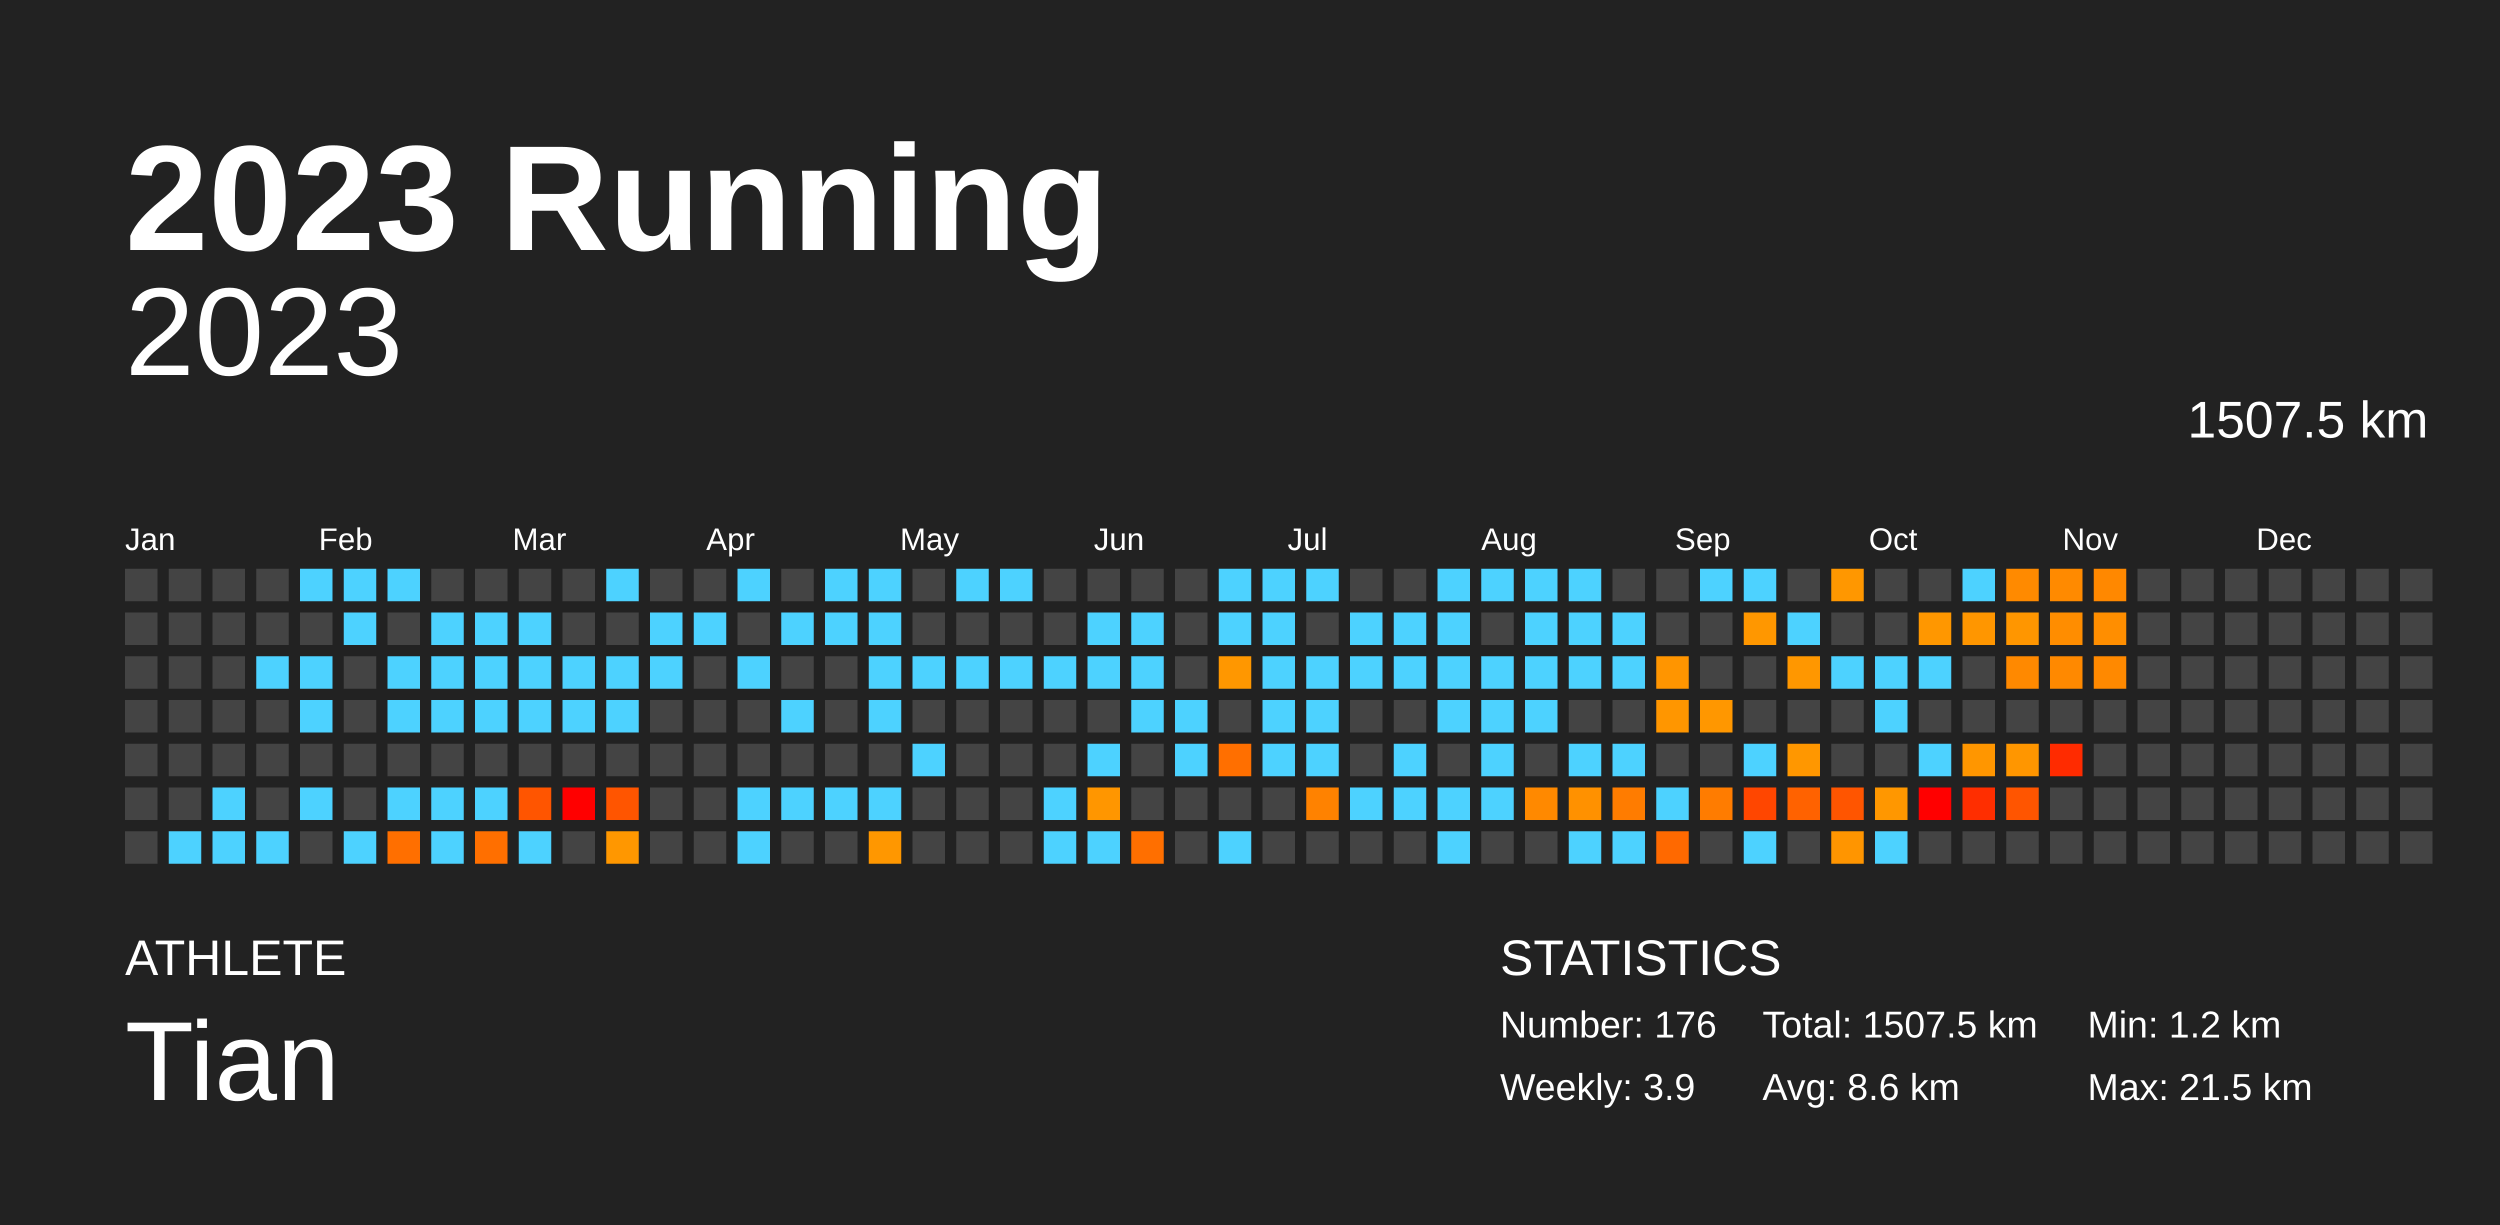
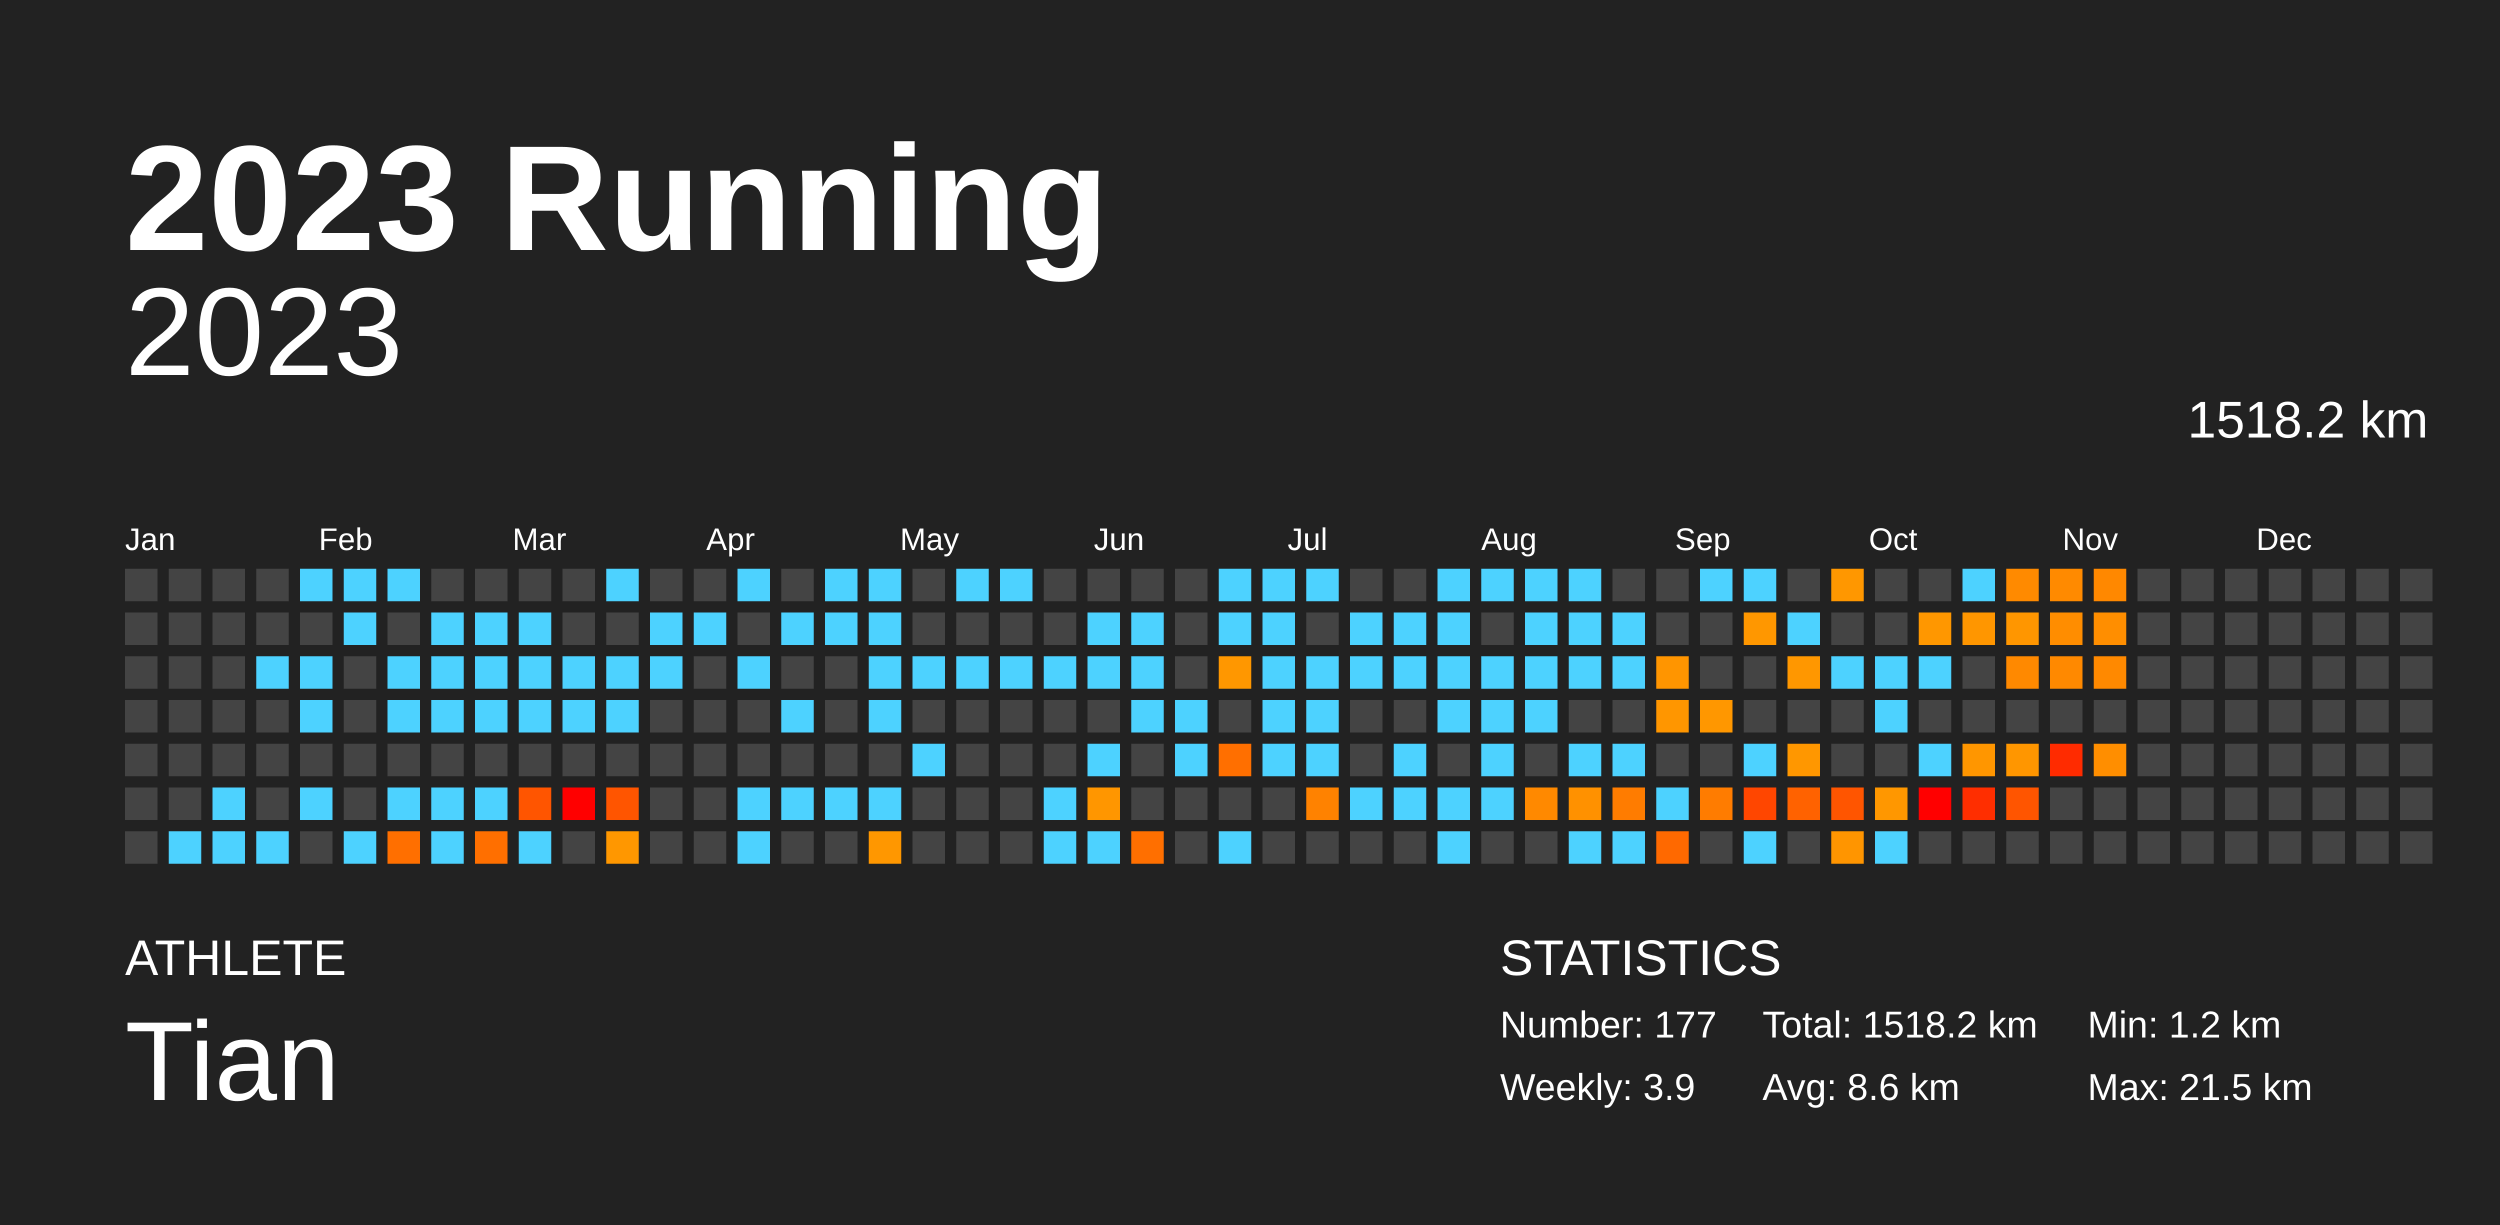
<svg xmlns="http://www.w3.org/2000/svg" baseProfile="full" height="98mm" version="1.1" viewBox="0,0,200,98" width="200mm">
  <defs />
  <rect fill="#222222" height="98" width="200" x="0" y="0" />
  <text fill="#FFFFFF" style="font-size:12px; font-family:Arial; font-weight:bold;" x="10" y="20">2023 Running</text>
  <text fill="#FFFFFF" style="font-size:4px; font-family:Arial" x="10" y="78">ATHLETE</text>
  <text fill="#FFFFFF" style="font-size:9px; font-family:Arial" x="10" y="88">Tian</text>
  <text fill="#FFFFFF" style="font-size:4px; font-family:Arial" x="120" y="78">STATISTICS</text>
-   <text fill="#FFFFFF" style="font-size:3px; font-family:Arial" x="120" y="83">Number: 176</text>
+   <text fill="#FFFFFF" style="font-size:3px; font-family:Arial" x="120" y="83">Number: 177</text>
  <text fill="#FFFFFF" style="font-size:3px; font-family:Arial" x="120" y="88">Weekly: 3.9</text>
-   <text fill="#FFFFFF" style="font-size:3px; font-family:Arial" x="141" y="83">Total: 1507.5 km</text>
+   <text fill="#FFFFFF" style="font-size:3px; font-family:Arial" x="141" y="83">Total: 1518.2 km</text>
  <text fill="#FFFFFF" style="font-size:3px; font-family:Arial" x="141" y="88">Avg: 8.6 km</text>
  <text fill="#FFFFFF" style="font-size:3px; font-family:Arial" x="167" y="83">Min: 1.2 km</text>
  <text fill="#FFFFFF" style="font-size:3px; font-family:Arial" x="167" y="88">Max: 21.5 km</text>
  <text alignment-baseline="hanging" fill="#FFFFFF" style="font-size:10.0px; font-family:Arial;" x="10" y="30">2023</text>
-   <text alignment-baseline="hanging" fill="#FFFFFF" style="font-size:4.125px; font-family:Arial;" x="175" y="35">1507.5 km</text>
+   <text alignment-baseline="hanging" fill="#FFFFFF" style="font-size:4.125px; font-family:Arial;" x="175" y="35">1518.2 km</text>
  <text fill="#FFFFFF" style="font-size:2.5px; font-family:Arial" x="10.0" y="44">Jan</text>
  <text fill="#FFFFFF" style="font-size:2.5px; font-family:Arial" x="25.5" y="44">Feb</text>
  <text fill="#FFFFFF" style="font-size:2.5px; font-family:Arial" x="41.0" y="44">Mar</text>
  <text fill="#FFFFFF" style="font-size:2.5px; font-family:Arial" x="56.5" y="44">Apr</text>
  <text fill="#FFFFFF" style="font-size:2.5px; font-family:Arial" x="72.0" y="44">May</text>
  <text fill="#FFFFFF" style="font-size:2.5px; font-family:Arial" x="87.5" y="44">Jun</text>
  <text fill="#FFFFFF" style="font-size:2.5px; font-family:Arial" x="103.0" y="44">Jul</text>
  <text fill="#FFFFFF" style="font-size:2.5px; font-family:Arial" x="118.5" y="44">Aug</text>
  <text fill="#FFFFFF" style="font-size:2.5px; font-family:Arial" x="134.0" y="44">Sep</text>
  <text fill="#FFFFFF" style="font-size:2.5px; font-family:Arial" x="149.5" y="44">Oct</text>
  <text fill="#FFFFFF" style="font-size:2.5px; font-family:Arial" x="165.0" y="44">Nov</text>
  <text fill="#FFFFFF" style="font-size:2.5px; font-family:Arial" x="180.5" y="44">Dec</text>
  <rect fill="#444444" height="2.6" width="2.6" x="10.0" y="45.5" />
  <rect fill="#444444" height="2.6" width="2.6" x="10.0" y="49.0" />
  <rect fill="#444444" height="2.6" width="2.6" x="10.0" y="52.5" />
  <rect fill="#444444" height="2.6" width="2.6" x="10.0" y="56.0" />
  <rect fill="#444444" height="2.6" width="2.6" x="10.0" y="59.5" />
  <rect fill="#444444" height="2.6" width="2.6" x="10.0" y="63.0" />
  <rect fill="#444444" height="2.6" width="2.6" x="10.0" y="66.5" />
  <rect fill="#444444" height="2.6" width="2.6" x="13.5" y="45.5" />
  <rect fill="#444444" height="2.6" width="2.6" x="13.5" y="49.0" />
  <rect fill="#444444" height="2.6" width="2.6" x="13.5" y="52.5" />
  <rect fill="#444444" height="2.6" width="2.6" x="13.5" y="56.0" />
  <rect fill="#444444" height="2.6" width="2.6" x="13.5" y="59.5" />
  <rect fill="#444444" height="2.6" width="2.6" x="13.5" y="63.0" />
  <rect fill="#4dd2ff" height="2.6" width="2.6" x="13.5" y="66.5" />
  <rect fill="#444444" height="2.6" width="2.6" x="17.0" y="45.5" />
  <rect fill="#444444" height="2.6" width="2.6" x="17.0" y="49.0" />
  <rect fill="#444444" height="2.6" width="2.6" x="17.0" y="52.5" />
  <rect fill="#444444" height="2.6" width="2.6" x="17.0" y="56.0" />
  <rect fill="#444444" height="2.6" width="2.6" x="17.0" y="59.5" />
  <rect fill="#4dd2ff" height="2.6" width="2.6" x="17.0" y="63.0" />
  <rect fill="#4dd2ff" height="2.6" width="2.6" x="17.0" y="66.5" />
  <rect fill="#444444" height="2.6" width="2.6" x="20.5" y="45.5" />
  <rect fill="#444444" height="2.6" width="2.6" x="20.5" y="49.0" />
  <rect fill="#4dd2ff" height="2.6" width="2.6" x="20.5" y="52.5" />
  <rect fill="#444444" height="2.6" width="2.6" x="20.5" y="56.0" />
  <rect fill="#444444" height="2.6" width="2.6" x="20.5" y="59.5" />
  <rect fill="#444444" height="2.6" width="2.6" x="20.5" y="63.0" />
  <rect fill="#4dd2ff" height="2.6" width="2.6" x="20.5" y="66.5" />
  <rect fill="#4dd2ff" height="2.6" width="2.6" x="24.0" y="45.5" />
  <rect fill="#444444" height="2.6" width="2.6" x="24.0" y="49.0" />
  <rect fill="#4dd2ff" height="2.6" width="2.6" x="24.0" y="52.5" />
  <rect fill="#4dd2ff" height="2.6" width="2.6" x="24.0" y="56.0" />
  <rect fill="#444444" height="2.6" width="2.6" x="24.0" y="59.5" />
  <rect fill="#4dd2ff" height="2.6" width="2.6" x="24.0" y="63.0" />
  <rect fill="#444444" height="2.6" width="2.6" x="24.0" y="66.5" />
  <rect fill="#4dd2ff" height="2.6" width="2.6" x="27.5" y="45.5" />
  <rect fill="#4dd2ff" height="2.6" width="2.6" x="27.5" y="49.0" />
  <rect fill="#444444" height="2.6" width="2.6" x="27.5" y="52.5" />
  <rect fill="#444444" height="2.6" width="2.6" x="27.5" y="56.0" />
  <rect fill="#444444" height="2.6" width="2.6" x="27.5" y="59.5" />
  <rect fill="#444444" height="2.6" width="2.6" x="27.5" y="63.0" />
  <rect fill="#4dd2ff" height="2.6" width="2.6" x="27.5" y="66.5" />
  <rect fill="#4dd2ff" height="2.6" width="2.6" x="31.0" y="45.5" />
  <rect fill="#444444" height="2.6" width="2.6" x="31.0" y="49.0" />
  <rect fill="#4dd2ff" height="2.6" width="2.6" x="31.0" y="52.5" />
  <rect fill="#4dd2ff" height="2.6" width="2.6" x="31.0" y="56.0" />
  <rect fill="#444444" height="2.6" width="2.6" x="31.0" y="59.5" />
  <rect fill="#4dd2ff" height="2.6" width="2.6" x="31.0" y="63.0" />
  <rect fill="#ff6f00" height="2.6" width="2.6" x="31.0" y="66.5" />
  <rect fill="#444444" height="2.6" width="2.6" x="34.5" y="45.5" />
  <rect fill="#4dd2ff" height="2.6" width="2.6" x="34.5" y="49.0" />
  <rect fill="#4dd2ff" height="2.6" width="2.6" x="34.5" y="52.5" />
  <rect fill="#4dd2ff" height="2.6" width="2.6" x="34.5" y="56.0" />
  <rect fill="#444444" height="2.6" width="2.6" x="34.5" y="59.5" />
  <rect fill="#4dd2ff" height="2.6" width="2.6" x="34.5" y="63.0" />
  <rect fill="#4dd2ff" height="2.6" width="2.6" x="34.5" y="66.5" />
  <rect fill="#444444" height="2.6" width="2.6" x="38.0" y="45.5" />
  <rect fill="#4dd2ff" height="2.6" width="2.6" x="38.0" y="49.0" />
  <rect fill="#4dd2ff" height="2.6" width="2.6" x="38.0" y="52.5" />
  <rect fill="#4dd2ff" height="2.6" width="2.6" x="38.0" y="56.0" />
  <rect fill="#444444" height="2.6" width="2.6" x="38.0" y="59.5" />
  <rect fill="#4dd2ff" height="2.6" width="2.6" x="38.0" y="63.0" />
  <rect fill="#ff6f00" height="2.6" width="2.6" x="38.0" y="66.5" />
  <rect fill="#444444" height="2.6" width="2.6" x="41.5" y="45.5" />
  <rect fill="#4dd2ff" height="2.6" width="2.6" x="41.5" y="49.0" />
  <rect fill="#4dd2ff" height="2.6" width="2.6" x="41.5" y="52.5" />
  <rect fill="#4dd2ff" height="2.6" width="2.6" x="41.5" y="56.0" />
  <rect fill="#444444" height="2.6" width="2.6" x="41.5" y="59.5" />
  <rect fill="#ff5500" height="2.6" width="2.6" x="41.5" y="63.0" />
  <rect fill="#4dd2ff" height="2.6" width="2.6" x="41.5" y="66.5" />
  <rect fill="#444444" height="2.6" width="2.6" x="45.0" y="45.5" />
  <rect fill="#444444" height="2.6" width="2.6" x="45.0" y="49.0" />
  <rect fill="#4dd2ff" height="2.6" width="2.6" x="45.0" y="52.5" />
  <rect fill="#4dd2ff" height="2.6" width="2.6" x="45.0" y="56.0" />
  <rect fill="#444444" height="2.6" width="2.6" x="45.0" y="59.5" />
  <rect fill="red" height="2.6" width="2.6" x="45.0" y="63.0" />
  <rect fill="#444444" height="2.6" width="2.6" x="45.0" y="66.5" />
  <rect fill="#4dd2ff" height="2.6" width="2.6" x="48.5" y="45.5" />
  <rect fill="#444444" height="2.6" width="2.6" x="48.5" y="49.0" />
  <rect fill="#4dd2ff" height="2.6" width="2.6" x="48.5" y="52.5" />
  <rect fill="#4dd2ff" height="2.6" width="2.6" x="48.5" y="56.0" />
  <rect fill="#444444" height="2.6" width="2.6" x="48.5" y="59.5" />
  <rect fill="#ff5500" height="2.6" width="2.6" x="48.5" y="63.0" />
  <rect fill="#ff9700" height="2.6" width="2.6" x="48.5" y="66.5" />
  <rect fill="#444444" height="2.6" width="2.6" x="52.0" y="45.5" />
  <rect fill="#4dd2ff" height="2.6" width="2.6" x="52.0" y="49.0" />
  <rect fill="#4dd2ff" height="2.6" width="2.6" x="52.0" y="52.5" />
  <rect fill="#444444" height="2.6" width="2.6" x="52.0" y="56.0" />
  <rect fill="#444444" height="2.6" width="2.6" x="52.0" y="59.5" />
  <rect fill="#444444" height="2.6" width="2.6" x="52.0" y="63.0" />
  <rect fill="#444444" height="2.6" width="2.6" x="52.0" y="66.5" />
  <rect fill="#444444" height="2.6" width="2.6" x="55.5" y="45.5" />
  <rect fill="#4dd2ff" height="2.6" width="2.6" x="55.5" y="49.0" />
  <rect fill="#444444" height="2.6" width="2.6" x="55.5" y="52.5" />
  <rect fill="#444444" height="2.6" width="2.6" x="55.5" y="56.0" />
  <rect fill="#444444" height="2.6" width="2.6" x="55.5" y="59.5" />
  <rect fill="#444444" height="2.6" width="2.6" x="55.5" y="63.0" />
  <rect fill="#444444" height="2.6" width="2.6" x="55.5" y="66.5" />
  <rect fill="#4dd2ff" height="2.6" width="2.6" x="59.0" y="45.5" />
  <rect fill="#444444" height="2.6" width="2.6" x="59.0" y="49.0" />
  <rect fill="#4dd2ff" height="2.6" width="2.6" x="59.0" y="52.5" />
  <rect fill="#444444" height="2.6" width="2.6" x="59.0" y="56.0" />
  <rect fill="#444444" height="2.6" width="2.6" x="59.0" y="59.5" />
  <rect fill="#4dd2ff" height="2.6" width="2.6" x="59.0" y="63.0" />
  <rect fill="#4dd2ff" height="2.6" width="2.6" x="59.0" y="66.5" />
  <rect fill="#444444" height="2.6" width="2.6" x="62.5" y="45.5" />
  <rect fill="#4dd2ff" height="2.6" width="2.6" x="62.5" y="49.0" />
  <rect fill="#444444" height="2.6" width="2.6" x="62.5" y="52.5" />
  <rect fill="#4dd2ff" height="2.6" width="2.6" x="62.5" y="56.0" />
  <rect fill="#444444" height="2.6" width="2.6" x="62.5" y="59.5" />
  <rect fill="#4dd2ff" height="2.6" width="2.6" x="62.5" y="63.0" />
  <rect fill="#444444" height="2.6" width="2.6" x="62.5" y="66.5" />
  <rect fill="#4dd2ff" height="2.6" width="2.6" x="66.0" y="45.5" />
  <rect fill="#4dd2ff" height="2.6" width="2.6" x="66.0" y="49.0" />
  <rect fill="#444444" height="2.6" width="2.6" x="66.0" y="52.5" />
  <rect fill="#444444" height="2.6" width="2.6" x="66.0" y="56.0" />
  <rect fill="#444444" height="2.6" width="2.6" x="66.0" y="59.5" />
  <rect fill="#4dd2ff" height="2.6" width="2.6" x="66.0" y="63.0" />
  <rect fill="#444444" height="2.6" width="2.6" x="66.0" y="66.5" />
  <rect fill="#4dd2ff" height="2.6" width="2.6" x="69.5" y="45.5" />
  <rect fill="#4dd2ff" height="2.6" width="2.6" x="69.5" y="49.0" />
  <rect fill="#4dd2ff" height="2.6" width="2.6" x="69.5" y="52.5" />
  <rect fill="#4dd2ff" height="2.6" width="2.6" x="69.5" y="56.0" />
  <rect fill="#444444" height="2.6" width="2.6" x="69.5" y="59.5" />
  <rect fill="#4dd2ff" height="2.6" width="2.6" x="69.5" y="63.0" />
  <rect fill="#ff9700" height="2.6" width="2.6" x="69.5" y="66.5" />
  <rect fill="#444444" height="2.6" width="2.6" x="73.0" y="45.5" />
  <rect fill="#444444" height="2.6" width="2.6" x="73.0" y="49.0" />
  <rect fill="#4dd2ff" height="2.6" width="2.6" x="73.0" y="52.5" />
  <rect fill="#444444" height="2.6" width="2.6" x="73.0" y="56.0" />
  <rect fill="#4dd2ff" height="2.6" width="2.6" x="73.0" y="59.5" />
  <rect fill="#444444" height="2.6" width="2.6" x="73.0" y="63.0" />
  <rect fill="#444444" height="2.6" width="2.6" x="73.0" y="66.5" />
  <rect fill="#4dd2ff" height="2.6" width="2.6" x="76.5" y="45.5" />
  <rect fill="#444444" height="2.6" width="2.6" x="76.5" y="49.0" />
  <rect fill="#4dd2ff" height="2.6" width="2.6" x="76.5" y="52.5" />
  <rect fill="#444444" height="2.6" width="2.6" x="76.5" y="56.0" />
  <rect fill="#444444" height="2.6" width="2.6" x="76.5" y="59.5" />
  <rect fill="#444444" height="2.6" width="2.6" x="76.5" y="63.0" />
  <rect fill="#444444" height="2.6" width="2.6" x="76.5" y="66.5" />
  <rect fill="#4dd2ff" height="2.6" width="2.6" x="80.0" y="45.5" />
  <rect fill="#444444" height="2.6" width="2.6" x="80.0" y="49.0" />
  <rect fill="#4dd2ff" height="2.6" width="2.6" x="80.0" y="52.5" />
  <rect fill="#444444" height="2.6" width="2.6" x="80.0" y="56.0" />
  <rect fill="#444444" height="2.6" width="2.6" x="80.0" y="59.5" />
  <rect fill="#444444" height="2.6" width="2.6" x="80.0" y="63.0" />
  <rect fill="#444444" height="2.6" width="2.6" x="80.0" y="66.5" />
  <rect fill="#444444" height="2.6" width="2.6" x="83.5" y="45.5" />
  <rect fill="#444444" height="2.6" width="2.6" x="83.5" y="49.0" />
  <rect fill="#4dd2ff" height="2.6" width="2.6" x="83.5" y="52.5" />
  <rect fill="#444444" height="2.6" width="2.6" x="83.5" y="56.0" />
  <rect fill="#444444" height="2.6" width="2.6" x="83.5" y="59.5" />
  <rect fill="#4dd2ff" height="2.6" width="2.6" x="83.5" y="63.0" />
  <rect fill="#4dd2ff" height="2.6" width="2.6" x="83.5" y="66.5" />
  <rect fill="#444444" height="2.6" width="2.6" x="87.0" y="45.5" />
  <rect fill="#4dd2ff" height="2.6" width="2.6" x="87.0" y="49.0" />
  <rect fill="#4dd2ff" height="2.6" width="2.6" x="87.0" y="52.5" />
  <rect fill="#444444" height="2.6" width="2.6" x="87.0" y="56.0" />
  <rect fill="#4dd2ff" height="2.6" width="2.6" x="87.0" y="59.5" />
  <rect fill="#ff9600" height="2.6" width="2.6" x="87.0" y="63.0" />
  <rect fill="#4dd2ff" height="2.6" width="2.6" x="87.0" y="66.5" />
  <rect fill="#444444" height="2.6" width="2.6" x="90.5" y="45.5" />
  <rect fill="#4dd2ff" height="2.6" width="2.6" x="90.5" y="49.0" />
  <rect fill="#4dd2ff" height="2.6" width="2.6" x="90.5" y="52.5" />
  <rect fill="#4dd2ff" height="2.6" width="2.6" x="90.5" y="56.0" />
  <rect fill="#444444" height="2.6" width="2.6" x="90.5" y="59.5" />
  <rect fill="#444444" height="2.6" width="2.6" x="90.5" y="63.0" />
  <rect fill="#ff6f00" height="2.6" width="2.6" x="90.5" y="66.5" />
  <rect fill="#444444" height="2.6" width="2.6" x="94.0" y="45.5" />
  <rect fill="#444444" height="2.6" width="2.6" x="94.0" y="49.0" />
  <rect fill="#444444" height="2.6" width="2.6" x="94.0" y="52.5" />
  <rect fill="#4dd2ff" height="2.6" width="2.6" x="94.0" y="56.0" />
  <rect fill="#4dd2ff" height="2.6" width="2.6" x="94.0" y="59.5" />
  <rect fill="#444444" height="2.6" width="2.6" x="94.0" y="63.0" />
  <rect fill="#444444" height="2.6" width="2.6" x="94.0" y="66.5" />
  <rect fill="#4dd2ff" height="2.6" width="2.6" x="97.5" y="45.5" />
  <rect fill="#4dd2ff" height="2.6" width="2.6" x="97.5" y="49.0" />
  <rect fill="#ff9700" height="2.6" width="2.6" x="97.5" y="52.5" />
  <rect fill="#444444" height="2.6" width="2.6" x="97.5" y="56.0" />
  <rect fill="#ff6f00" height="2.6" width="2.6" x="97.5" y="59.5" />
  <rect fill="#444444" height="2.6" width="2.6" x="97.5" y="63.0" />
  <rect fill="#4dd2ff" height="2.6" width="2.6" x="97.5" y="66.5" />
  <rect fill="#4dd2ff" height="2.6" width="2.6" x="101.0" y="45.5" />
  <rect fill="#4dd2ff" height="2.6" width="2.6" x="101.0" y="49.0" />
  <rect fill="#4dd2ff" height="2.6" width="2.6" x="101.0" y="52.5" />
  <rect fill="#4dd2ff" height="2.6" width="2.6" x="101.0" y="56.0" />
  <rect fill="#4dd2ff" height="2.6" width="2.6" x="101.0" y="59.5" />
  <rect fill="#444444" height="2.6" width="2.6" x="101.0" y="63.0" />
  <rect fill="#444444" height="2.6" width="2.6" x="101.0" y="66.5" />
  <rect fill="#4dd2ff" height="2.6" width="2.6" x="104.5" y="45.5" />
  <rect fill="#444444" height="2.6" width="2.6" x="104.5" y="49.0" />
  <rect fill="#4dd2ff" height="2.6" width="2.6" x="104.5" y="52.5" />
  <rect fill="#4dd2ff" height="2.6" width="2.6" x="104.5" y="56.0" />
  <rect fill="#4dd2ff" height="2.6" width="2.6" x="104.5" y="59.5" />
  <rect fill="#ff8200" height="2.6" width="2.6" x="104.5" y="63.0" />
  <rect fill="#444444" height="2.6" width="2.6" x="104.5" y="66.5" />
  <rect fill="#444444" height="2.6" width="2.6" x="108.0" y="45.5" />
  <rect fill="#4dd2ff" height="2.6" width="2.6" x="108.0" y="49.0" />
  <rect fill="#4dd2ff" height="2.6" width="2.6" x="108.0" y="52.5" />
  <rect fill="#444444" height="2.6" width="2.6" x="108.0" y="56.0" />
  <rect fill="#444444" height="2.6" width="2.6" x="108.0" y="59.5" />
  <rect fill="#4dd2ff" height="2.6" width="2.6" x="108.0" y="63.0" />
  <rect fill="#444444" height="2.6" width="2.6" x="108.0" y="66.5" />
  <rect fill="#444444" height="2.6" width="2.6" x="111.5" y="45.5" />
  <rect fill="#4dd2ff" height="2.6" width="2.6" x="111.5" y="49.0" />
  <rect fill="#4dd2ff" height="2.6" width="2.6" x="111.5" y="52.5" />
  <rect fill="#444444" height="2.6" width="2.6" x="111.5" y="56.0" />
  <rect fill="#4dd2ff" height="2.6" width="2.6" x="111.5" y="59.5" />
  <rect fill="#4dd2ff" height="2.6" width="2.6" x="111.5" y="63.0" />
  <rect fill="#444444" height="2.6" width="2.6" x="111.5" y="66.5" />
  <rect fill="#4dd2ff" height="2.6" width="2.6" x="115.0" y="45.5" />
  <rect fill="#4dd2ff" height="2.6" width="2.6" x="115.0" y="49.0" />
  <rect fill="#4dd2ff" height="2.6" width="2.6" x="115.0" y="52.5" />
  <rect fill="#4dd2ff" height="2.6" width="2.6" x="115.0" y="56.0" />
  <rect fill="#444444" height="2.6" width="2.6" x="115.0" y="59.5" />
  <rect fill="#4dd2ff" height="2.6" width="2.6" x="115.0" y="63.0" />
  <rect fill="#4dd2ff" height="2.6" width="2.6" x="115.0" y="66.5" />
  <rect fill="#4dd2ff" height="2.6" width="2.6" x="118.5" y="45.5" />
  <rect fill="#444444" height="2.6" width="2.6" x="118.5" y="49.0" />
  <rect fill="#4dd2ff" height="2.6" width="2.6" x="118.5" y="52.5" />
  <rect fill="#4dd2ff" height="2.6" width="2.6" x="118.5" y="56.0" />
  <rect fill="#4dd2ff" height="2.6" width="2.6" x="118.5" y="59.5" />
  <rect fill="#4dd2ff" height="2.6" width="2.6" x="118.5" y="63.0" />
  <rect fill="#444444" height="2.6" width="2.6" x="118.5" y="66.5" />
  <rect fill="#4dd2ff" height="2.6" width="2.6" x="122.0" y="45.5" />
  <rect fill="#4dd2ff" height="2.6" width="2.6" x="122.0" y="49.0" />
  <rect fill="#4dd2ff" height="2.6" width="2.6" x="122.0" y="52.5" />
  <rect fill="#4dd2ff" height="2.6" width="2.6" x="122.0" y="56.0" />
  <rect fill="#444444" height="2.6" width="2.6" x="122.0" y="59.5" />
  <rect fill="#ff8900" height="2.6" width="2.6" x="122.0" y="63.0" />
  <rect fill="#444444" height="2.6" width="2.6" x="122.0" y="66.5" />
  <rect fill="#4dd2ff" height="2.6" width="2.6" x="125.5" y="45.5" />
  <rect fill="#4dd2ff" height="2.6" width="2.6" x="125.5" y="49.0" />
  <rect fill="#4dd2ff" height="2.6" width="2.6" x="125.5" y="52.5" />
  <rect fill="#444444" height="2.6" width="2.6" x="125.5" y="56.0" />
  <rect fill="#4dd2ff" height="2.6" width="2.6" x="125.5" y="59.5" />
  <rect fill="#ff9100" height="2.6" width="2.6" x="125.5" y="63.0" />
  <rect fill="#4dd2ff" height="2.6" width="2.6" x="125.5" y="66.5" />
  <rect fill="#444444" height="2.6" width="2.6" x="129.0" y="45.5" />
  <rect fill="#4dd2ff" height="2.6" width="2.6" x="129.0" y="49.0" />
  <rect fill="#4dd2ff" height="2.6" width="2.6" x="129.0" y="52.5" />
  <rect fill="#444444" height="2.6" width="2.6" x="129.0" y="56.0" />
  <rect fill="#4dd2ff" height="2.6" width="2.6" x="129.0" y="59.5" />
  <rect fill="#ff7c00" height="2.6" width="2.6" x="129.0" y="63.0" />
  <rect fill="#4dd2ff" height="2.6" width="2.6" x="129.0" y="66.5" />
  <rect fill="#444444" height="2.6" width="2.6" x="132.5" y="45.5" />
  <rect fill="#444444" height="2.6" width="2.6" x="132.5" y="49.0" />
  <rect fill="#ff9500" height="2.6" width="2.6" x="132.5" y="52.5" />
  <rect fill="#ff9600" height="2.6" width="2.6" x="132.5" y="56.0" />
  <rect fill="#444444" height="2.6" width="2.6" x="132.5" y="59.5" />
  <rect fill="#4dd2ff" height="2.6" width="2.6" x="132.5" y="63.0" />
  <rect fill="#ff6900" height="2.6" width="2.6" x="132.5" y="66.5" />
  <rect fill="#4dd2ff" height="2.6" width="2.6" x="136.0" y="45.5" />
  <rect fill="#444444" height="2.6" width="2.6" x="136.0" y="49.0" />
  <rect fill="#444444" height="2.6" width="2.6" x="136.0" y="52.5" />
  <rect fill="#ff9700" height="2.6" width="2.6" x="136.0" y="56.0" />
  <rect fill="#444444" height="2.6" width="2.6" x="136.0" y="59.5" />
  <rect fill="#ff7c00" height="2.6" width="2.6" x="136.0" y="63.0" />
  <rect fill="#444444" height="2.6" width="2.6" x="136.0" y="66.5" />
  <rect fill="#4dd2ff" height="2.6" width="2.6" x="139.5" y="45.5" />
  <rect fill="#ff9700" height="2.6" width="2.6" x="139.5" y="49.0" />
  <rect fill="#444444" height="2.6" width="2.6" x="139.5" y="52.5" />
  <rect fill="#444444" height="2.6" width="2.6" x="139.5" y="56.0" />
  <rect fill="#4dd2ff" height="2.6" width="2.6" x="139.5" y="59.5" />
  <rect fill="#ff4600" height="2.6" width="2.6" x="139.5" y="63.0" />
  <rect fill="#4dd2ff" height="2.6" width="2.6" x="139.5" y="66.5" />
  <rect fill="#444444" height="2.6" width="2.6" x="143.0" y="45.5" />
  <rect fill="#4dd2ff" height="2.6" width="2.6" x="143.0" y="49.0" />
  <rect fill="#ff9700" height="2.6" width="2.6" x="143.0" y="52.5" />
  <rect fill="#444444" height="2.6" width="2.6" x="143.0" y="56.0" />
  <rect fill="#ff9700" height="2.6" width="2.6" x="143.0" y="59.5" />
  <rect fill="#ff6200" height="2.6" width="2.6" x="143.0" y="63.0" />
  <rect fill="#444444" height="2.6" width="2.6" x="143.0" y="66.5" />
  <rect fill="#ff9700" height="2.6" width="2.6" x="146.5" y="45.5" />
  <rect fill="#444444" height="2.6" width="2.6" x="146.5" y="49.0" />
  <rect fill="#4dd2ff" height="2.6" width="2.6" x="146.5" y="52.5" />
  <rect fill="#444444" height="2.6" width="2.6" x="146.5" y="56.0" />
  <rect fill="#444444" height="2.6" width="2.6" x="146.5" y="59.5" />
  <rect fill="#ff5500" height="2.6" width="2.6" x="146.5" y="63.0" />
  <rect fill="#ff9500" height="2.6" width="2.6" x="146.5" y="66.5" />
  <rect fill="#444444" height="2.6" width="2.6" x="150.0" y="45.5" />
  <rect fill="#444444" height="2.6" width="2.6" x="150.0" y="49.0" />
  <rect fill="#4dd2ff" height="2.6" width="2.6" x="150.0" y="52.5" />
  <rect fill="#4dd2ff" height="2.6" width="2.6" x="150.0" y="56.0" />
  <rect fill="#444444" height="2.6" width="2.6" x="150.0" y="59.5" />
  <rect fill="#ff9700" height="2.6" width="2.6" x="150.0" y="63.0" />
  <rect fill="#4dd2ff" height="2.6" width="2.6" x="150.0" y="66.5" />
  <rect fill="#444444" height="2.6" width="2.6" x="153.5" y="45.5" />
  <rect fill="#ff9700" height="2.6" width="2.6" x="153.5" y="49.0" />
  <rect fill="#4dd2ff" height="2.6" width="2.6" x="153.5" y="52.5" />
  <rect fill="#444444" height="2.6" width="2.6" x="153.5" y="56.0" />
  <rect fill="#4dd2ff" height="2.6" width="2.6" x="153.5" y="59.5" />
  <rect fill="red" height="2.6" width="2.6" x="153.5" y="63.0" />
  <rect fill="#444444" height="2.6" width="2.6" x="153.5" y="66.5" />
  <rect fill="#4dd2ff" height="2.6" width="2.6" x="157.0" y="45.5" />
  <rect fill="#ff9600" height="2.6" width="2.6" x="157.0" y="49.0" />
  <rect fill="#444444" height="2.6" width="2.6" x="157.0" y="52.5" />
  <rect fill="#444444" height="2.6" width="2.6" x="157.0" y="56.0" />
  <rect fill="#ff9600" height="2.6" width="2.6" x="157.0" y="59.5" />
  <rect fill="#ff2e00" height="2.6" width="2.6" x="157.0" y="63.0" />
  <rect fill="#444444" height="2.6" width="2.6" x="157.0" y="66.5" />
  <rect fill="#ff8a00" height="2.6" width="2.6" x="160.5" y="45.5" />
  <rect fill="#ff9600" height="2.6" width="2.6" x="160.5" y="49.0" />
  <rect fill="#ff8900" height="2.6" width="2.6" x="160.5" y="52.5" />
  <rect fill="#444444" height="2.6" width="2.6" x="160.5" y="56.0" />
  <rect fill="#ff9600" height="2.6" width="2.6" x="160.5" y="59.5" />
  <rect fill="#ff5500" height="2.6" width="2.6" x="160.5" y="63.0" />
  <rect fill="#444444" height="2.6" width="2.6" x="160.5" y="66.5" />
  <rect fill="#ff8a00" height="2.6" width="2.6" x="164.0" y="45.5" />
  <rect fill="#ff8d00" height="2.6" width="2.6" x="164.0" y="49.0" />
  <rect fill="#ff8900" height="2.6" width="2.6" x="164.0" y="52.5" />
  <rect fill="#444444" height="2.6" width="2.6" x="164.0" y="56.0" />
  <rect fill="#ff2b00" height="2.6" width="2.6" x="164.0" y="59.5" />
  <rect fill="#444444" height="2.6" width="2.6" x="164.0" y="63.0" />
  <rect fill="#444444" height="2.6" width="2.6" x="164.0" y="66.5" />
  <rect fill="#ff8800" height="2.6" width="2.6" x="167.5" y="45.5" />
  <rect fill="#ff8e00" height="2.6" width="2.6" x="167.5" y="49.0" />
  <rect fill="#ff8900" height="2.6" width="2.6" x="167.5" y="52.5" />
  <rect fill="#444444" height="2.6" width="2.6" x="167.5" y="56.0" />
-   <rect fill="#444444" height="2.6" width="2.6" x="167.5" y="59.5" />
+   <rect fill="#ff8e00" height="2.6" width="2.6" x="167.5" y="59.5" />
  <rect fill="#444444" height="2.6" width="2.6" x="167.5" y="63.0" />
  <rect fill="#444444" height="2.6" width="2.6" x="167.5" y="66.5" />
  <rect fill="#444444" height="2.6" width="2.6" x="171.0" y="45.5" />
  <rect fill="#444444" height="2.6" width="2.6" x="171.0" y="49.0" />
  <rect fill="#444444" height="2.6" width="2.6" x="171.0" y="52.5" />
  <rect fill="#444444" height="2.6" width="2.6" x="171.0" y="56.0" />
  <rect fill="#444444" height="2.6" width="2.6" x="171.0" y="59.5" />
  <rect fill="#444444" height="2.6" width="2.6" x="171.0" y="63.0" />
  <rect fill="#444444" height="2.6" width="2.6" x="171.0" y="66.5" />
  <rect fill="#444444" height="2.6" width="2.6" x="174.5" y="45.5" />
  <rect fill="#444444" height="2.6" width="2.6" x="174.5" y="49.0" />
  <rect fill="#444444" height="2.6" width="2.6" x="174.5" y="52.5" />
  <rect fill="#444444" height="2.6" width="2.6" x="174.5" y="56.0" />
  <rect fill="#444444" height="2.6" width="2.6" x="174.5" y="59.5" />
  <rect fill="#444444" height="2.6" width="2.6" x="174.5" y="63.0" />
  <rect fill="#444444" height="2.6" width="2.6" x="174.5" y="66.5" />
  <rect fill="#444444" height="2.6" width="2.6" x="178.0" y="45.5" />
  <rect fill="#444444" height="2.6" width="2.6" x="178.0" y="49.0" />
  <rect fill="#444444" height="2.6" width="2.6" x="178.0" y="52.5" />
  <rect fill="#444444" height="2.6" width="2.6" x="178.0" y="56.0" />
  <rect fill="#444444" height="2.6" width="2.6" x="178.0" y="59.5" />
  <rect fill="#444444" height="2.6" width="2.6" x="178.0" y="63.0" />
  <rect fill="#444444" height="2.6" width="2.6" x="178.0" y="66.5" />
  <rect fill="#444444" height="2.6" width="2.6" x="181.5" y="45.5" />
  <rect fill="#444444" height="2.6" width="2.6" x="181.5" y="49.0" />
  <rect fill="#444444" height="2.6" width="2.6" x="181.5" y="52.5" />
  <rect fill="#444444" height="2.6" width="2.6" x="181.5" y="56.0" />
  <rect fill="#444444" height="2.6" width="2.6" x="181.5" y="59.5" />
  <rect fill="#444444" height="2.6" width="2.6" x="181.5" y="63.0" />
  <rect fill="#444444" height="2.6" width="2.6" x="181.5" y="66.5" />
  <rect fill="#444444" height="2.6" width="2.6" x="185.0" y="45.5" />
  <rect fill="#444444" height="2.6" width="2.6" x="185.0" y="49.0" />
  <rect fill="#444444" height="2.6" width="2.6" x="185.0" y="52.5" />
  <rect fill="#444444" height="2.6" width="2.6" x="185.0" y="56.0" />
  <rect fill="#444444" height="2.6" width="2.6" x="185.0" y="59.5" />
  <rect fill="#444444" height="2.6" width="2.6" x="185.0" y="63.0" />
  <rect fill="#444444" height="2.6" width="2.6" x="185.0" y="66.5" />
  <rect fill="#444444" height="2.6" width="2.6" x="188.5" y="45.5" />
  <rect fill="#444444" height="2.6" width="2.6" x="188.5" y="49.0" />
  <rect fill="#444444" height="2.6" width="2.6" x="188.5" y="52.5" />
  <rect fill="#444444" height="2.6" width="2.6" x="188.5" y="56.0" />
  <rect fill="#444444" height="2.6" width="2.6" x="188.5" y="59.5" />
  <rect fill="#444444" height="2.6" width="2.6" x="188.5" y="63.0" />
  <rect fill="#444444" height="2.6" width="2.6" x="188.5" y="66.5" />
  <rect fill="#444444" height="2.6" width="2.6" x="192.0" y="45.5" />
  <rect fill="#444444" height="2.6" width="2.6" x="192.0" y="49.0" />
  <rect fill="#444444" height="2.6" width="2.6" x="192.0" y="52.5" />
  <rect fill="#444444" height="2.6" width="2.6" x="192.0" y="56.0" />
  <rect fill="#444444" height="2.6" width="2.6" x="192.0" y="59.5" />
  <rect fill="#444444" height="2.6" width="2.6" x="192.0" y="63.0" />
  <rect fill="#444444" height="2.6" width="2.6" x="192.0" y="66.5" />
</svg>
